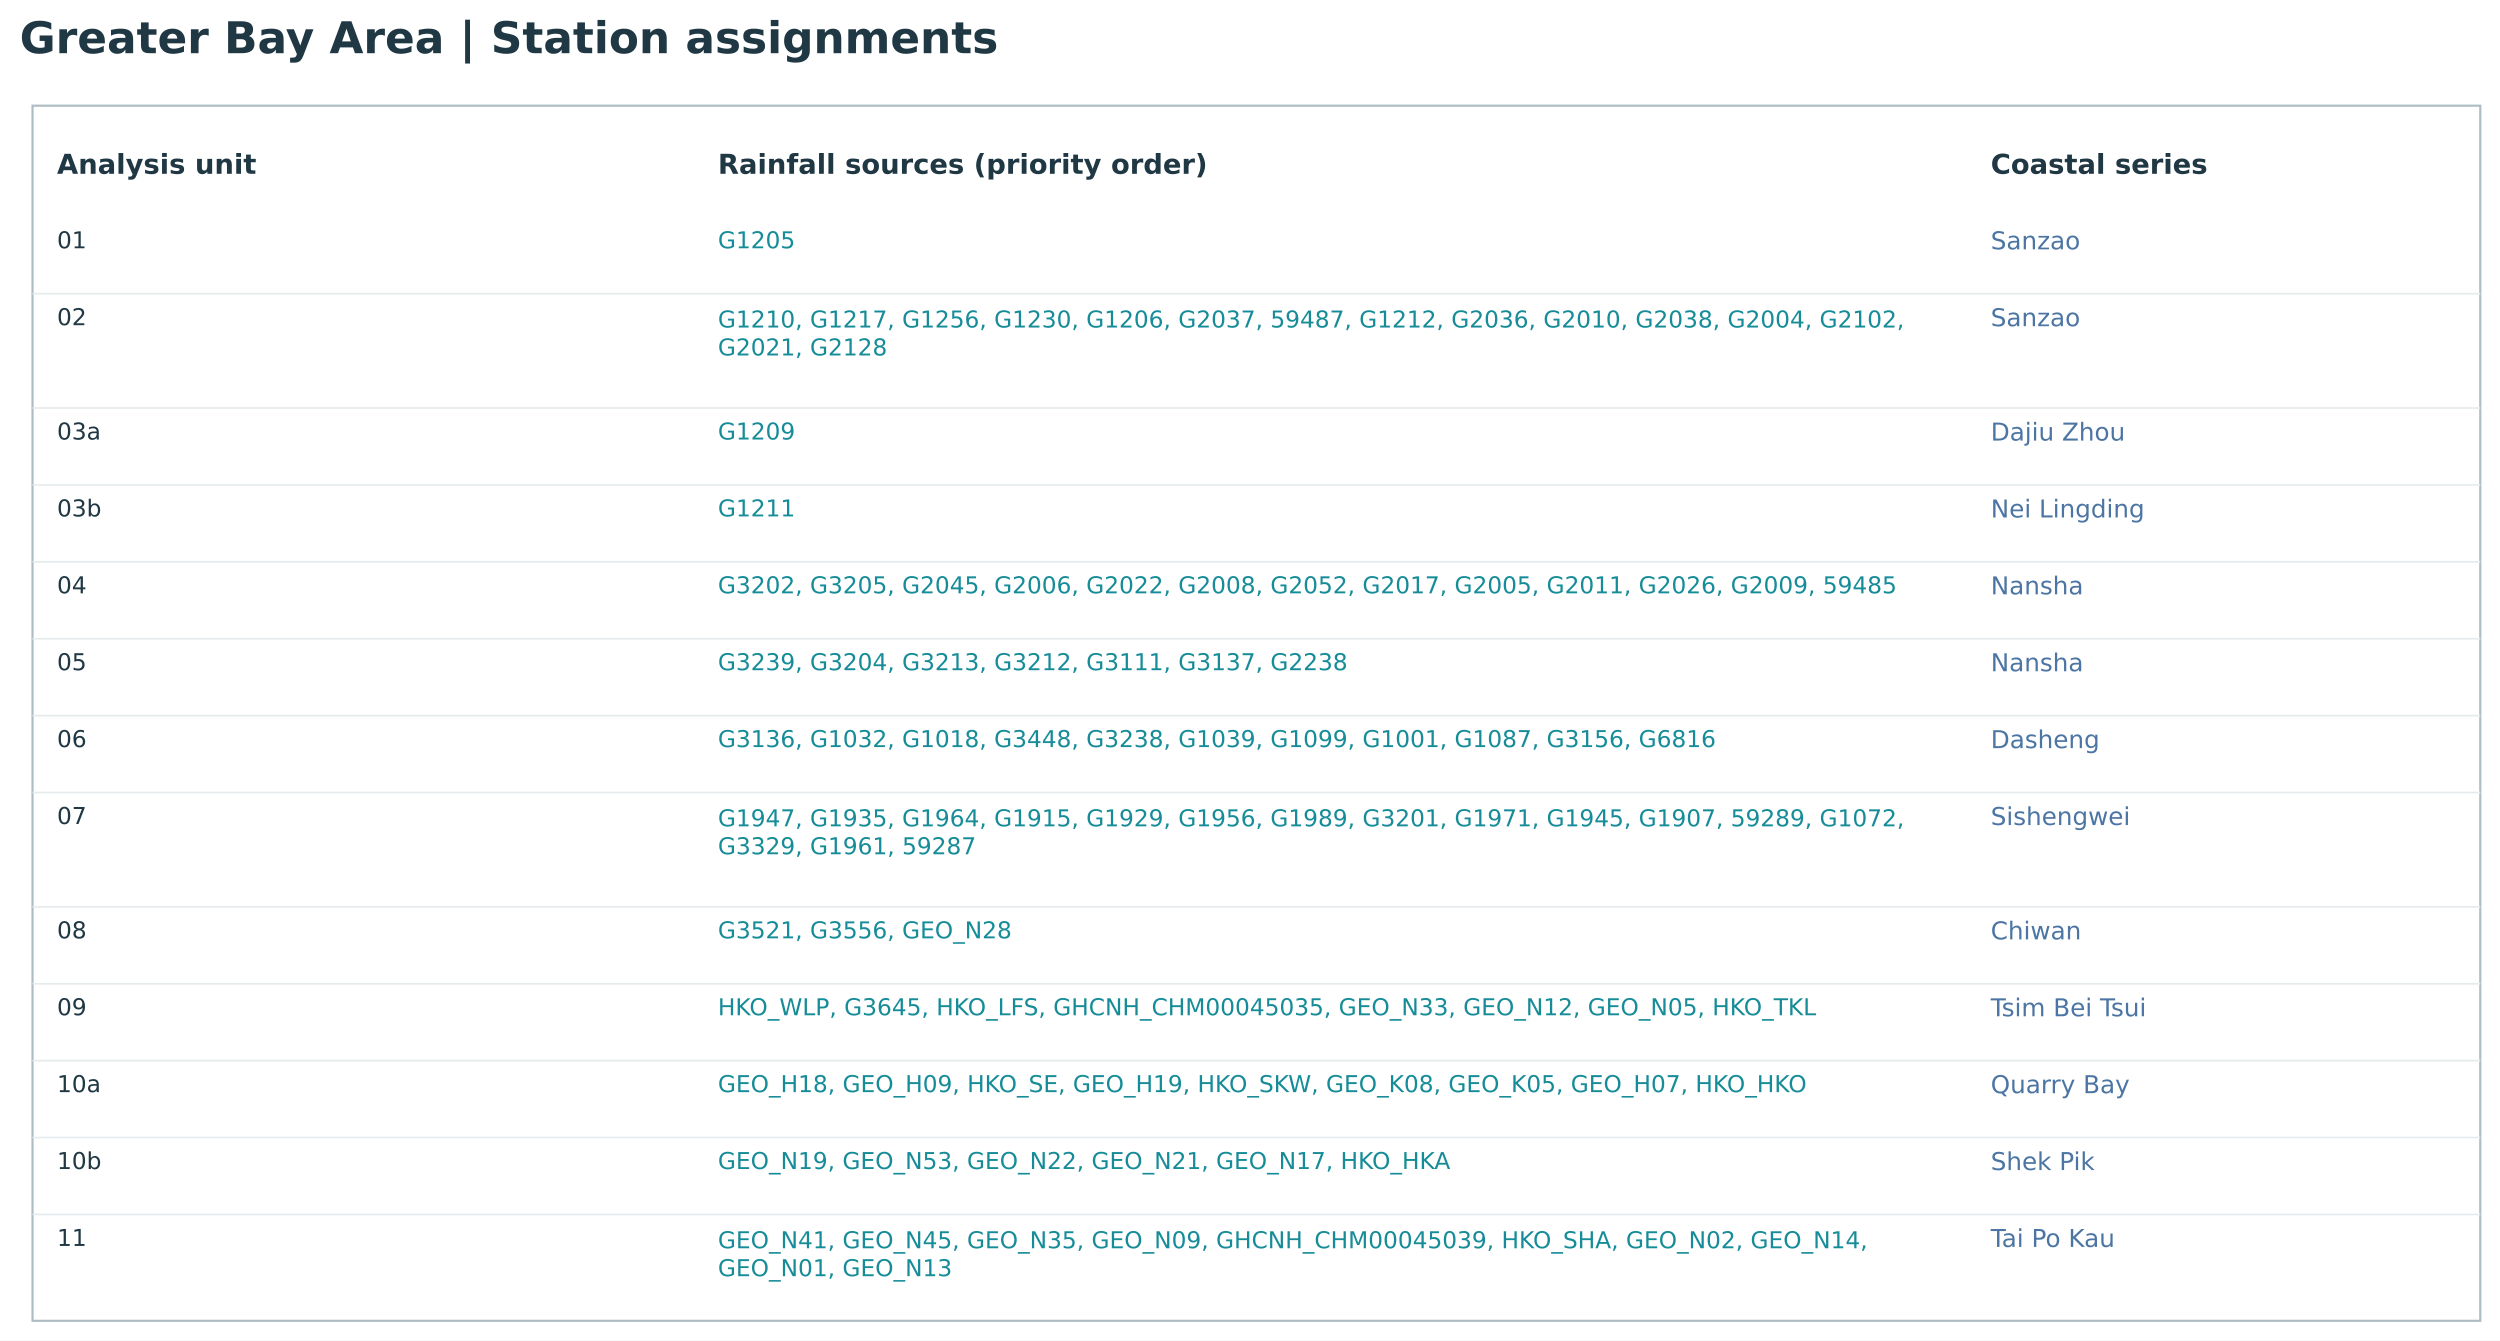
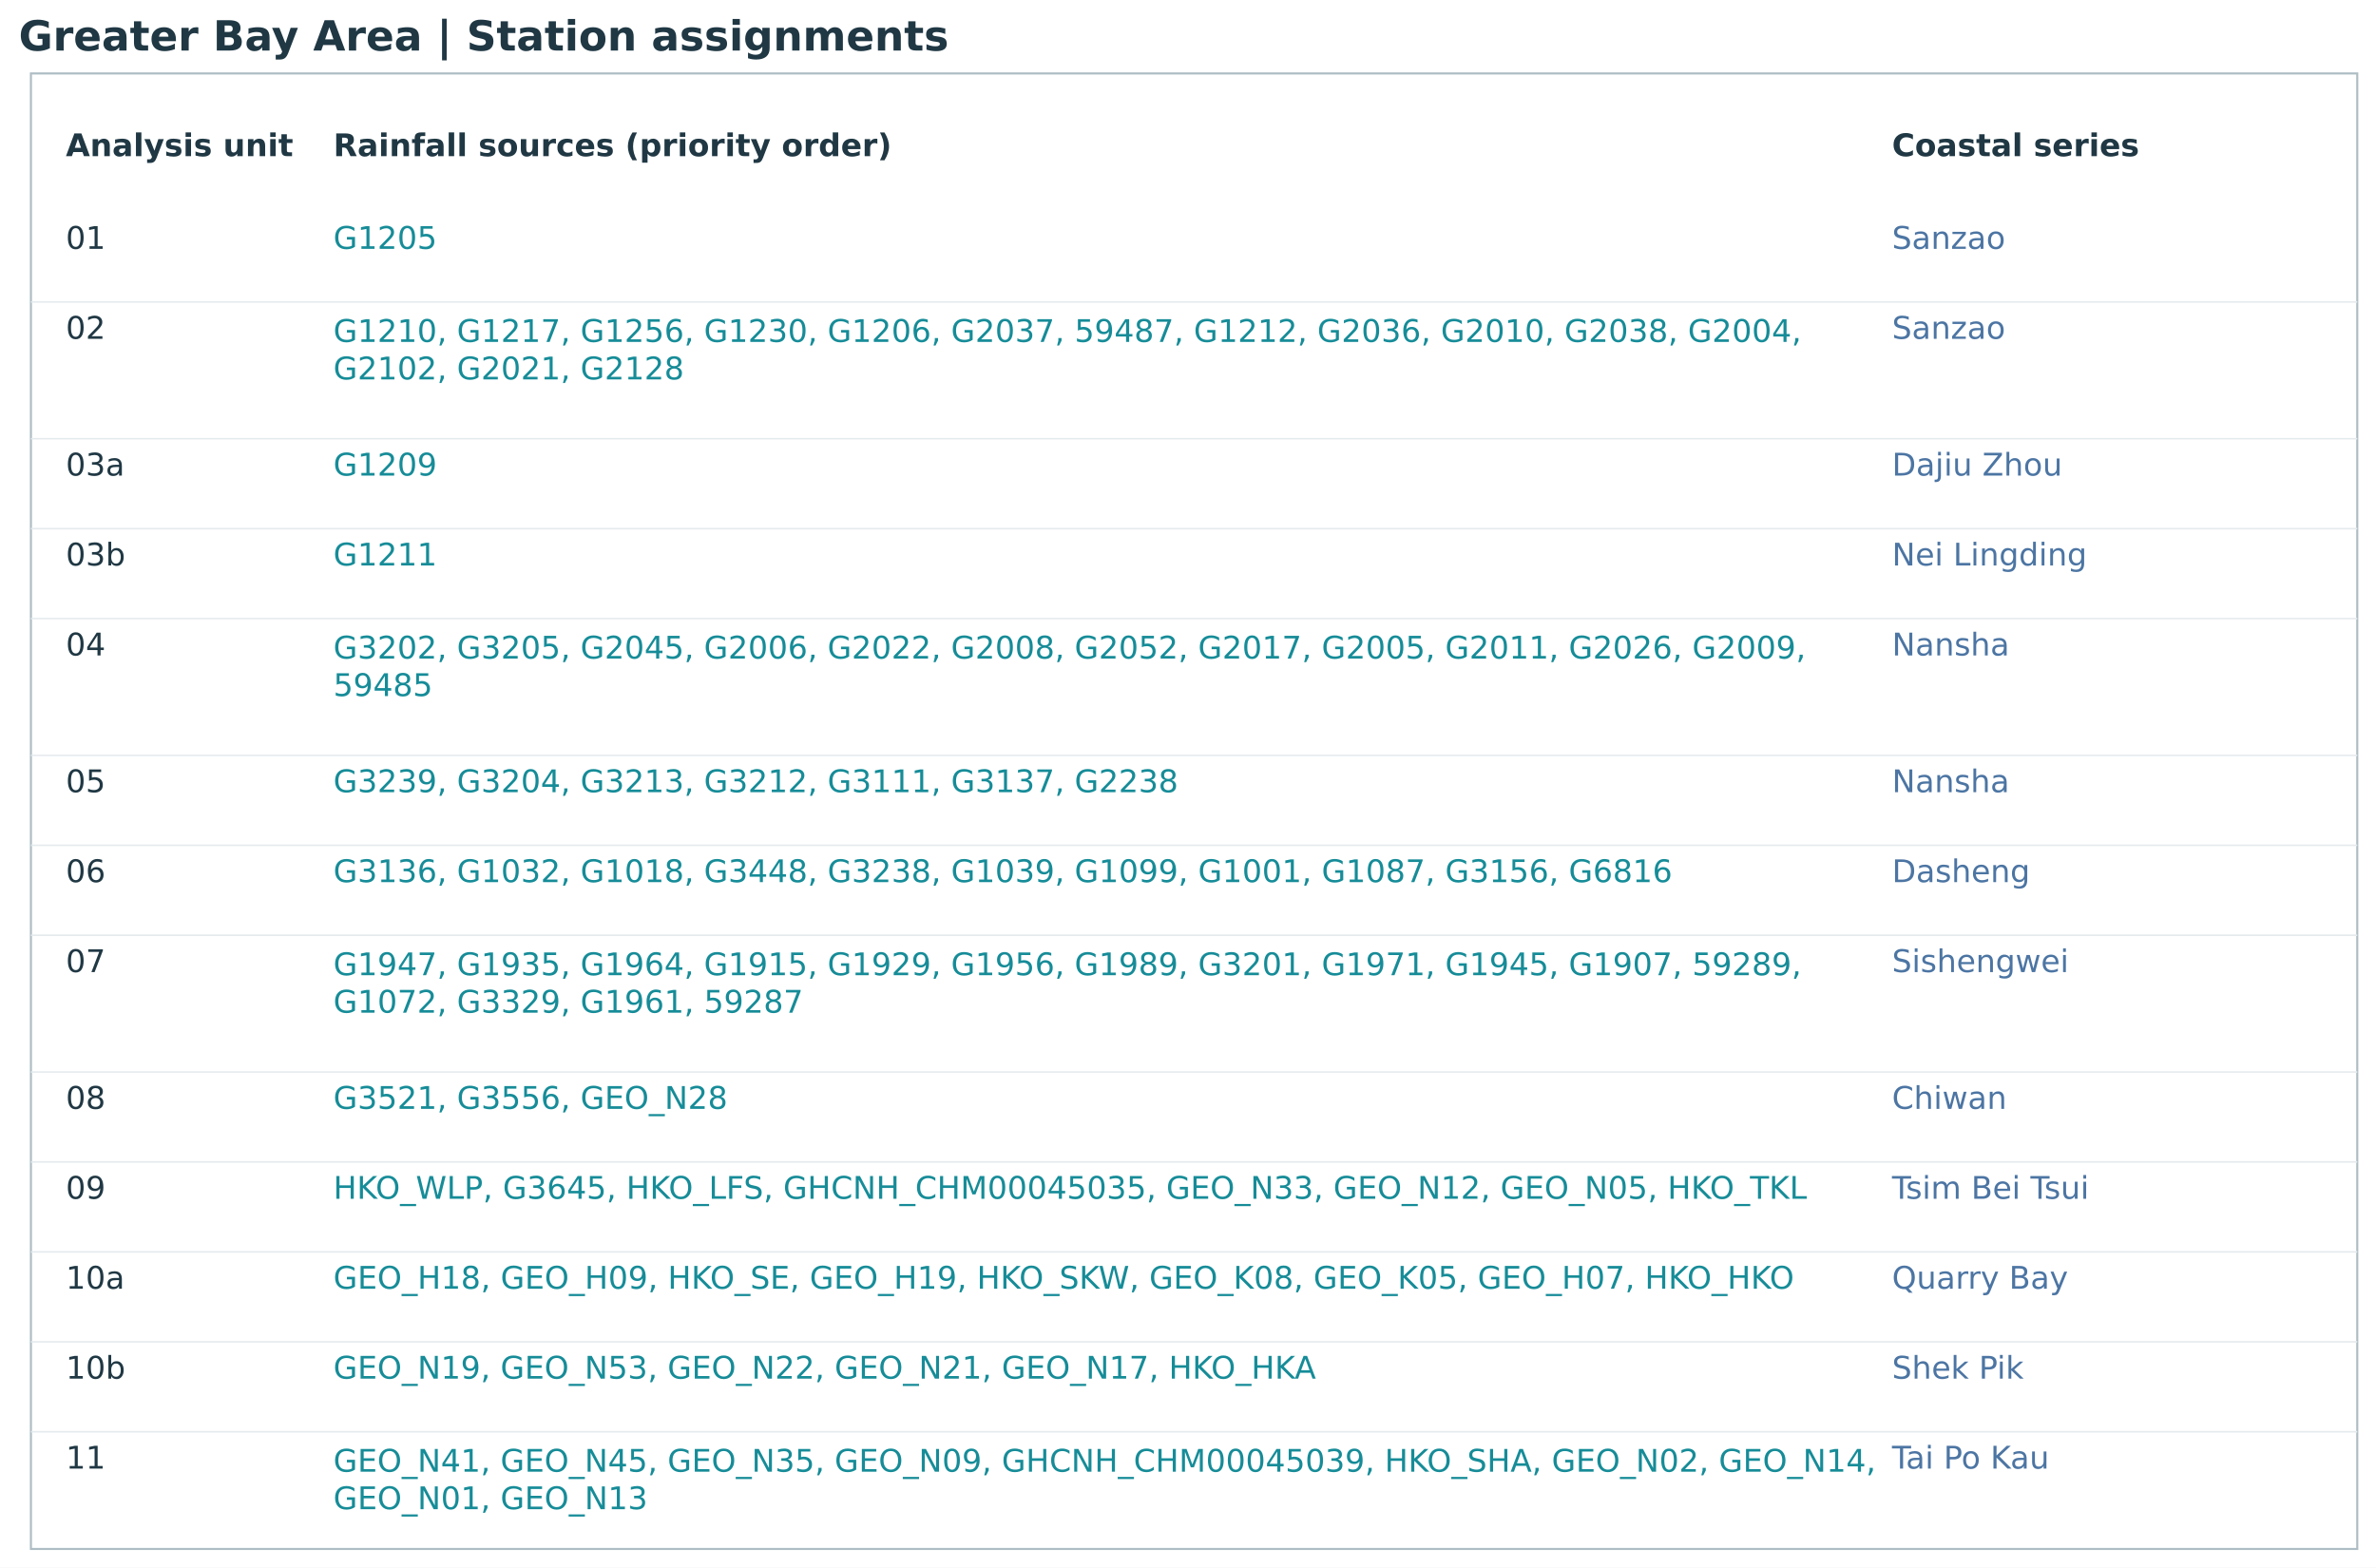
- <svg xmlns="http://www.w3.org/2000/svg" width="912.96pt" height="489.542pt" viewBox="0 0 912.96 489.542" version="1.1">
+ <svg xmlns="http://www.w3.org/2000/svg" width="912.96pt" height="602.438pt" viewBox="0 0 912.96 602.438" version="1.1">
  <defs>
    <style type="text/css">*{stroke-linejoin: round; stroke-linecap: butt}</style>
  </defs>
  <g id="figure_1">
    <g id="patch_1">
-       <path d="M 0 489.542  L 912.96 489.542  L 912.96 0  L 0 0  z " style="fill: #ffffff" />
+       <path d="M 0 602.438 L 912.96 602.438 L 912.96 0 L 0 0 z " style="fill: #ffffff" />
    </g>
    <g id="axes_1">
      <g id="patch_2">
-         <path d="M 11.88 482.342  L 905.76 482.342  L 905.76 38.592  L 11.88 38.592  L 11.88 482.342  z " style="fill: none; stroke: #aebdc4; stroke-width: 0.8; stroke-linejoin: miter" />
+         <path d="M 11.88 595.238 L 905.76 595.238 L 905.76 28.224 L 11.88 28.224 L 11.88 595.238 z " style="fill: none; stroke: #aebdc4; stroke-width: 0.8; stroke-linejoin: miter" />
      </g>
      <g id="line2d_1">
-         <path d="M 11.88 107.251  L 905.76 107.251  " clip-path="url(#pb8d173f2e8)" style="fill: none; stroke: #e5eaed; stroke-width: 0.6; stroke-linecap: square" />
+         <path d="M 11.88 116.035 L 905.76 116.035 " clip-path="url(#pb0961d2b66)" style="fill: none; stroke: #e5eaed; stroke-width: 0.6; stroke-linecap: square" />
      </g>
      <g id="line2d_2">
-         <path d="M 11.88 149.011  L 905.76 149.011  " clip-path="url(#pb8d173f2e8)" style="fill: none; stroke: #e5eaed; stroke-width: 0.6; stroke-linecap: square" />
+         <path d="M 11.88 168.595 L 905.76 168.595 " clip-path="url(#pb0961d2b66)" style="fill: none; stroke: #e5eaed; stroke-width: 0.6; stroke-linecap: square" />
      </g>
      <g id="line2d_3">
-         <path d="M 11.88 177.091  L 905.76 177.091  " clip-path="url(#pb8d173f2e8)" style="fill: none; stroke: #e5eaed; stroke-width: 0.6; stroke-linecap: square" />
+         <path d="M 11.88 203.155 L 905.76 203.155 " clip-path="url(#pb0961d2b66)" style="fill: none; stroke: #e5eaed; stroke-width: 0.6; stroke-linecap: square" />
      </g>
      <g id="line2d_4">
-         <path d="M 11.88 205.171  L 905.76 205.171  " clip-path="url(#pb8d173f2e8)" style="fill: none; stroke: #e5eaed; stroke-width: 0.6; stroke-linecap: square" />
+         <path d="M 11.88 237.715 L 905.76 237.715 " clip-path="url(#pb0961d2b66)" style="fill: none; stroke: #e5eaed; stroke-width: 0.6; stroke-linecap: square" />
      </g>
      <g id="line2d_5">
-         <path d="M 11.88 233.251  L 905.76 233.251  " clip-path="url(#pb8d173f2e8)" style="fill: none; stroke: #e5eaed; stroke-width: 0.6; stroke-linecap: square" />
+         <path d="M 11.88 290.275 L 905.76 290.275 " clip-path="url(#pb0961d2b66)" style="fill: none; stroke: #e5eaed; stroke-width: 0.6; stroke-linecap: square" />
      </g>
      <g id="line2d_6">
-         <path d="M 11.88 261.331  L 905.76 261.331  " clip-path="url(#pb8d173f2e8)" style="fill: none; stroke: #e5eaed; stroke-width: 0.6; stroke-linecap: square" />
+         <path d="M 11.88 324.835 L 905.76 324.835 " clip-path="url(#pb0961d2b66)" style="fill: none; stroke: #e5eaed; stroke-width: 0.6; stroke-linecap: square" />
      </g>
      <g id="line2d_7">
-         <path d="M 11.88 289.411  L 905.76 289.411  " clip-path="url(#pb8d173f2e8)" style="fill: none; stroke: #e5eaed; stroke-width: 0.6; stroke-linecap: square" />
+         <path d="M 11.88 359.395 L 905.76 359.395 " clip-path="url(#pb0961d2b66)" style="fill: none; stroke: #e5eaed; stroke-width: 0.6; stroke-linecap: square" />
      </g>
      <g id="line2d_8">
-         <path d="M 11.88 331.171  L 905.76 331.171  " clip-path="url(#pb8d173f2e8)" style="fill: none; stroke: #e5eaed; stroke-width: 0.6; stroke-linecap: square" />
+         <path d="M 11.88 411.955 L 905.76 411.955 " clip-path="url(#pb0961d2b66)" style="fill: none; stroke: #e5eaed; stroke-width: 0.6; stroke-linecap: square" />
      </g>
      <g id="line2d_9">
-         <path d="M 11.88 359.251  L 905.76 359.251  " clip-path="url(#pb8d173f2e8)" style="fill: none; stroke: #e5eaed; stroke-width: 0.6; stroke-linecap: square" />
+         <path d="M 11.88 446.515 L 905.76 446.515 " clip-path="url(#pb0961d2b66)" style="fill: none; stroke: #e5eaed; stroke-width: 0.6; stroke-linecap: square" />
      </g>
      <g id="line2d_10">
-         <path d="M 11.88 387.331  L 905.76 387.331  " clip-path="url(#pb8d173f2e8)" style="fill: none; stroke: #e5eaed; stroke-width: 0.6; stroke-linecap: square" />
+         <path d="M 11.88 481.075 L 905.76 481.075 " clip-path="url(#pb0961d2b66)" style="fill: none; stroke: #e5eaed; stroke-width: 0.6; stroke-linecap: square" />
      </g>
      <g id="line2d_11">
-         <path d="M 11.88 415.411  L 905.76 415.411  " clip-path="url(#pb8d173f2e8)" style="fill: none; stroke: #e5eaed; stroke-width: 0.6; stroke-linecap: square" />
+         <path d="M 11.88 515.635 L 905.76 515.635 " clip-path="url(#pb0961d2b66)" style="fill: none; stroke: #e5eaed; stroke-width: 0.6; stroke-linecap: square" />
      </g>
      <g id="line2d_12">
-         <path d="M 11.88 443.491  L 905.76 443.491  " clip-path="url(#pb8d173f2e8)" style="fill: none; stroke: #e5eaed; stroke-width: 0.6; stroke-linecap: square" />
+         <path d="M 11.88 550.195 L 905.76 550.195 " clip-path="url(#pb0961d2b66)" style="fill: none; stroke: #e5eaed; stroke-width: 0.6; stroke-linecap: square" />
      </g>
      <g id="line2d_13">
-         <path d="M 11.88 485.251  L 905.76 485.251  " clip-path="url(#pb8d173f2e8)" style="fill: none; stroke: #e5eaed; stroke-width: 0.6; stroke-linecap: square" />
+         <path d="M 11.88 602.755 L 905.76 602.755 " clip-path="url(#pb0961d2b66)" style="fill: none; stroke: #e5eaed; stroke-width: 0.6; stroke-linecap: square" />
      </g>
      <g id="text_1">
-         <text style="font-weight: 700; font-size: 10px; font-family: 'DejaVu Sans'; text-anchor: start; fill: #203844" x="20.819" y="63.475" transform="rotate(-0 20.8188 63.4752)">Analysis unit</text>
+         <text style="font-weight: 700; font-size: 12px; font-family: 'DejaVu Sans'; text-anchor: start; fill: #203844" x="25.288" y="60.019" transform="rotate(-0 25.2882 60.0192)">Analysis unit</text>
      </g>
      <g id="text_2">
-         <text style="font-weight: 700; font-size: 10px; font-family: 'DejaVu Sans'; text-anchor: start; fill: #203844" x="262.166" y="63.475" transform="rotate(-0 262.1664 63.4752)">Rainfall sources (priority order)</text>
+         <text style="font-weight: 700; font-size: 12px; font-family: 'DejaVu Sans'; text-anchor: start; fill: #203844" x="128.084" y="60.019" transform="rotate(-0 128.0844 60.0192)">Rainfall sources (priority order)</text>
      </g>
      <g id="text_3">
-         <text style="font-weight: 700; font-size: 10px; font-family: 'DejaVu Sans'; text-anchor: start; fill: #203844" x="726.984" y="63.475" transform="rotate(-0 726.984 63.4752)">Coastal series</text>
+         <text style="font-weight: 700; font-size: 12px; font-family: 'DejaVu Sans'; text-anchor: start; fill: #203844" x="726.984" y="60.019" transform="rotate(-0 726.984 60.0192)">Coastal series</text>
      </g>
      <g id="assignment-01">
-         <text style="font-size: 8.5px; font-family: 'DejaVu Sans'; text-anchor: start; fill: #203844" x="20.819" y="90.669" transform="rotate(-0 20.8188 90.66921)">01</text>
+         <text style="font-size: 12px; font-family: 'DejaVu Sans'; text-anchor: start; fill: #203844" x="25.288" y="95.632" transform="rotate(-0 25.2882 95.63239)">01</text>
      </g>
      <g id="assignment-01">
-         <text style="font-size: 8.5px; font-family: 'DejaVu Sans'; text-anchor: start; fill: #168c98" x="262.166" y="90.669" transform="rotate(-0 262.1664 90.66921)">G1205</text>
+         <text style="font-size: 12px; font-family: 'DejaVu Sans'; text-anchor: start; fill: #168c98" x="128.084" y="95.632" transform="rotate(-0 128.0844 95.63239)">G1205</text>
      </g>
      <g id="assignment-01">
-         <text style="font-size: 9px; font-family: 'DejaVu Sans'; text-anchor: start; fill: #4c75a3" x="726.984" y="91.049" transform="rotate(-0 726.984 91.04909)">Sanzao</text>
+         <text style="font-size: 12px; font-family: 'DejaVu Sans'; text-anchor: start; fill: #4c75a3" x="726.984" y="95.632" transform="rotate(-0 726.984 95.63239)">Sanzao</text>
      </g>
      <g id="assignment-02">
-         <text style="font-size: 8.5px; font-family: 'DejaVu Sans'; text-anchor: start; fill: #203844" x="20.819" y="118.749" transform="rotate(-0 20.8188 118.7492)">02</text>
+         <text style="font-size: 12px; font-family: 'DejaVu Sans'; text-anchor: start; fill: #203844" x="25.288" y="130.192" transform="rotate(-0 25.2882 130.1924)">02</text>
      </g>
      <g id="assignment-02">
-         <text style="font-size: 8.5px; font-family: 'DejaVu Sans'; fill: #168c98" transform="translate(262.1664 119.6)">G1210, G1217, G1256, G1230, G1206, G2037, 59487, G1212, G2036, G2010, G2038, G2004, G2102,</text>
-         <text style="font-size: 8.5px; font-family: 'DejaVu Sans'; fill: #168c98" transform="translate(262.1664 129.8017)">G2021, G2128</text>
+         <text style="font-size: 12px; font-family: 'DejaVu Sans'; fill: #168c98" transform="translate(128.0844 131.3936)">G1210, G1217, G1256, G1230, G1206, G2037, 59487, G1212, G2036, G2010, G2038, G2004,</text>
+         <text style="font-size: 12px; font-family: 'DejaVu Sans'; fill: #168c98" transform="translate(128.0844 145.7959)">G2102, G2021, G2128</text>
      </g>
      <g id="assignment-02">
-         <text style="font-size: 9px; font-family: 'DejaVu Sans'; text-anchor: start; fill: #4c75a3" x="726.984" y="119.129" transform="rotate(-0 726.984 119.1291)">Sanzao</text>
+         <text style="font-size: 12px; font-family: 'DejaVu Sans'; text-anchor: start; fill: #4c75a3" x="726.984" y="130.192" transform="rotate(-0 726.984 130.1924)">Sanzao</text>
      </g>
      <g id="assignment-03a">
-         <text style="font-size: 8.5px; font-family: 'DejaVu Sans'; text-anchor: start; fill: #203844" x="20.819" y="160.509" transform="rotate(-0 20.8188 160.5092)">03a</text>
+         <text style="font-size: 12px; font-family: 'DejaVu Sans'; text-anchor: start; fill: #203844" x="25.288" y="182.752" transform="rotate(-0 25.2882 182.7524)">03a</text>
      </g>
      <g id="assignment-03a">
-         <text style="font-size: 8.5px; font-family: 'DejaVu Sans'; text-anchor: start; fill: #168c98" x="262.166" y="160.509" transform="rotate(-0 262.1664 160.5092)">G1209</text>
+         <text style="font-size: 12px; font-family: 'DejaVu Sans'; text-anchor: start; fill: #168c98" x="128.084" y="182.752" transform="rotate(-0 128.0844 182.7524)">G1209</text>
      </g>
      <g id="assignment-03a">
-         <text style="font-size: 9px; font-family: 'DejaVu Sans'; text-anchor: start; fill: #4c75a3" x="726.984" y="160.89" transform="rotate(-0 726.984 160.8898)">Dajiu Zhou</text>
+         <text style="font-size: 12px; font-family: 'DejaVu Sans'; text-anchor: start; fill: #4c75a3" x="726.984" y="182.753" transform="rotate(-0 726.984 182.7533)">Dajiu Zhou</text>
      </g>
      <g id="assignment-03b">
-         <text style="font-size: 8.5px; font-family: 'DejaVu Sans'; text-anchor: start; fill: #203844" x="20.819" y="188.59" transform="rotate(-0 20.8188 188.5899)">03b</text>
+         <text style="font-size: 12px; font-family: 'DejaVu Sans'; text-anchor: start; fill: #203844" x="25.288" y="217.313" transform="rotate(-0 25.2882 217.3133)">03b</text>
      </g>
      <g id="assignment-03b">
-         <text style="font-size: 8.5px; font-family: 'DejaVu Sans'; text-anchor: start; fill: #168c98" x="262.166" y="188.589" transform="rotate(-0 262.1664 188.5892)">G1211</text>
+         <text style="font-size: 12px; font-family: 'DejaVu Sans'; text-anchor: start; fill: #168c98" x="128.084" y="217.312" transform="rotate(-0 128.0844 217.3124)">G1211</text>
      </g>
      <g id="assignment-03b">
-         <text style="font-size: 9px; font-family: 'DejaVu Sans'; text-anchor: start; fill: #4c75a3" x="726.984" y="188.97" transform="rotate(-0 726.984 188.9698)">Nei Lingding</text>
+         <text style="font-size: 12px; font-family: 'DejaVu Sans'; text-anchor: start; fill: #4c75a3" x="726.984" y="217.313" transform="rotate(-0 726.984 217.3133)">Nei Lingding</text>
      </g>
      <g id="assignment-04">
-         <text style="font-size: 8.5px; font-family: 'DejaVu Sans'; text-anchor: start; fill: #203844" x="20.819" y="216.669" transform="rotate(-0 20.8188 216.6692)">04</text>
+         <text style="font-size: 12px; font-family: 'DejaVu Sans'; text-anchor: start; fill: #203844" x="25.288" y="251.872" transform="rotate(-0 25.2882 251.8724)">04</text>
      </g>
      <g id="assignment-04">
-         <text style="font-size: 8.5px; font-family: 'DejaVu Sans'; text-anchor: start; fill: #168c98" x="262.166" y="216.669" transform="rotate(-0 262.1664 216.6692)">G3202, G3205, G2045, G2006, G2022, G2008, G2052, G2017, G2005, G2011, G2026, G2009, 59485</text>
+         <text style="font-size: 12px; font-family: 'DejaVu Sans'; fill: #168c98" transform="translate(128.0844 253.0736)">G3202, G3205, G2045, G2006, G2022, G2008, G2052, G2017, G2005, G2011, G2026, G2009,</text>
+         <text style="font-size: 12px; font-family: 'DejaVu Sans'; fill: #168c98" transform="translate(128.0844 267.4759)">59485</text>
      </g>
      <g id="assignment-04">
-         <text style="font-size: 9px; font-family: 'DejaVu Sans'; text-anchor: start; fill: #4c75a3" x="726.984" y="217.05" transform="rotate(-0 726.984 217.0498)">Nansha</text>
+         <text style="font-size: 12px; font-family: 'DejaVu Sans'; text-anchor: start; fill: #4c75a3" x="726.984" y="251.873" transform="rotate(-0 726.984 251.8733)">Nansha</text>
      </g>
      <g id="assignment-05">
-         <text style="font-size: 8.5px; font-family: 'DejaVu Sans'; text-anchor: start; fill: #203844" x="20.819" y="244.749" transform="rotate(-0 20.8188 244.7492)">05</text>
+         <text style="font-size: 12px; font-family: 'DejaVu Sans'; text-anchor: start; fill: #203844" x="25.288" y="304.432" transform="rotate(-0 25.2882 304.4324)">05</text>
      </g>
      <g id="assignment-05">
-         <text style="font-size: 8.5px; font-family: 'DejaVu Sans'; text-anchor: start; fill: #168c98" x="262.166" y="244.749" transform="rotate(-0 262.1664 244.7492)">G3239, G3204, G3213, G3212, G3111, G3137, G2238</text>
+         <text style="font-size: 12px; font-family: 'DejaVu Sans'; text-anchor: start; fill: #168c98" x="128.084" y="304.432" transform="rotate(-0 128.0844 304.4324)">G3239, G3204, G3213, G3212, G3111, G3137, G2238</text>
      </g>
      <g id="assignment-05">
-         <text style="font-size: 9px; font-family: 'DejaVu Sans'; text-anchor: start; fill: #4c75a3" x="726.984" y="245.13" transform="rotate(-0 726.984 245.1298)">Nansha</text>
+         <text style="font-size: 12px; font-family: 'DejaVu Sans'; text-anchor: start; fill: #4c75a3" x="726.984" y="304.433" transform="rotate(-0 726.984 304.4333)">Nansha</text>
      </g>
      <g id="assignment-06">
-         <text style="font-size: 8.5px; font-family: 'DejaVu Sans'; text-anchor: start; fill: #203844" x="20.819" y="272.829" transform="rotate(-0 20.8188 272.8292)">06</text>
+         <text style="font-size: 12px; font-family: 'DejaVu Sans'; text-anchor: start; fill: #203844" x="25.288" y="338.992" transform="rotate(-0 25.2882 338.9924)">06</text>
      </g>
      <g id="assignment-06">
-         <text style="font-size: 8.5px; font-family: 'DejaVu Sans'; text-anchor: start; fill: #168c98" x="262.166" y="272.829" transform="rotate(-0 262.1664 272.8292)">G3136, G1032, G1018, G3448, G3238, G1039, G1099, G1001, G1087, G3156, G6816</text>
+         <text style="font-size: 12px; font-family: 'DejaVu Sans'; text-anchor: start; fill: #168c98" x="128.084" y="338.992" transform="rotate(-0 128.0844 338.9924)">G3136, G1032, G1018, G3448, G3238, G1039, G1099, G1001, G1087, G3156, G6816</text>
      </g>
      <g id="assignment-06">
-         <text style="font-size: 9px; font-family: 'DejaVu Sans'; text-anchor: start; fill: #4c75a3" x="726.984" y="273.21" transform="rotate(-0 726.984 273.2098)">Dasheng</text>
+         <text style="font-size: 12px; font-family: 'DejaVu Sans'; text-anchor: start; fill: #4c75a3" x="726.984" y="338.993" transform="rotate(-0 726.984 338.9933)">Dasheng</text>
      </g>
      <g id="assignment-07">
-         <text style="font-size: 8.5px; font-family: 'DejaVu Sans'; text-anchor: start; fill: #203844" x="20.819" y="300.909" transform="rotate(-0 20.8188 300.9092)">07</text>
+         <text style="font-size: 12px; font-family: 'DejaVu Sans'; text-anchor: start; fill: #203844" x="25.288" y="373.552" transform="rotate(-0 25.2882 373.5524)">07</text>
      </g>
      <g id="assignment-07">
-         <text style="font-size: 8.5px; font-family: 'DejaVu Sans'; fill: #168c98" transform="translate(262.1664 301.76)">G1947, G1935, G1964, G1915, G1929, G1956, G1989, G3201, G1971, G1945, G1907, 59289, G1072,</text>
-         <text style="font-size: 8.5px; font-family: 'DejaVu Sans'; fill: #168c98" transform="translate(262.1664 311.9617)">G3329, G1961, 59287</text>
+         <text style="font-size: 12px; font-family: 'DejaVu Sans'; fill: #168c98" transform="translate(128.0844 374.7536)">G1947, G1935, G1964, G1915, G1929, G1956, G1989, G3201, G1971, G1945, G1907, 59289,</text>
+         <text style="font-size: 12px; font-family: 'DejaVu Sans'; fill: #168c98" transform="translate(128.0844 389.1559)">G1072, G3329, G1961, 59287</text>
      </g>
      <g id="assignment-07">
-         <text style="font-size: 9px; font-family: 'DejaVu Sans'; text-anchor: start; fill: #4c75a3" x="726.984" y="301.29" transform="rotate(-0 726.984 301.2898)">Sishengwei</text>
+         <text style="font-size: 12px; font-family: 'DejaVu Sans'; text-anchor: start; fill: #4c75a3" x="726.984" y="373.553" transform="rotate(-0 726.984 373.5533)">Sishengwei</text>
      </g>
      <g id="assignment-08">
-         <text style="font-size: 8.5px; font-family: 'DejaVu Sans'; text-anchor: start; fill: #203844" x="20.819" y="342.669" transform="rotate(-0 20.8188 342.6692)">08</text>
+         <text style="font-size: 12px; font-family: 'DejaVu Sans'; text-anchor: start; fill: #203844" x="25.288" y="426.112" transform="rotate(-0 25.2882 426.1124)">08</text>
      </g>
      <g id="assignment-08">
-         <text style="font-size: 8.5px; font-family: 'DejaVu Sans'; text-anchor: start; fill: #168c98" x="262.166" y="342.669" transform="rotate(-0 262.1664 342.6692)">G3521, G3556, GEO_N28</text>
+         <text style="font-size: 12px; font-family: 'DejaVu Sans'; text-anchor: start; fill: #168c98" x="128.084" y="426.112" transform="rotate(-0 128.0844 426.1124)">G3521, G3556, GEO_N28</text>
      </g>
      <g id="assignment-08">
-         <text style="font-size: 9px; font-family: 'DejaVu Sans'; text-anchor: start; fill: #4c75a3" x="726.984" y="343.05" transform="rotate(-0 726.984 343.0498)">Chiwan</text>
+         <text style="font-size: 12px; font-family: 'DejaVu Sans'; text-anchor: start; fill: #4c75a3" x="726.984" y="426.113" transform="rotate(-0 726.984 426.1133)">Chiwan</text>
      </g>
      <g id="assignment-09">
-         <text style="font-size: 8.5px; font-family: 'DejaVu Sans'; text-anchor: start; fill: #203844" x="20.819" y="370.749" transform="rotate(-0 20.8188 370.7492)">09</text>
+         <text style="font-size: 12px; font-family: 'DejaVu Sans'; text-anchor: start; fill: #203844" x="25.288" y="460.672" transform="rotate(-0 25.2882 460.6724)">09</text>
      </g>
      <g id="assignment-09">
-         <text style="font-size: 8.5px; font-family: 'DejaVu Sans'; text-anchor: start; fill: #168c98" x="262.166" y="370.749" transform="rotate(-0 262.1664 370.7492)">HKO_WLP, G3645, HKO_LFS, GHCNH_CHM00045035, GEO_N33, GEO_N12, GEO_N05, HKO_TKL</text>
+         <text style="font-size: 12px; font-family: 'DejaVu Sans'; text-anchor: start; fill: #168c98" x="128.084" y="460.672" transform="rotate(-0 128.0844 460.6724)">HKO_WLP, G3645, HKO_LFS, GHCNH_CHM00045035, GEO_N33, GEO_N12, GEO_N05, HKO_TKL</text>
      </g>
      <g id="assignment-09">
-         <text style="font-size: 9px; font-family: 'DejaVu Sans'; text-anchor: start; fill: #4c75a3" x="726.984" y="371.13" transform="rotate(-0 726.984 371.1298)">Tsim Bei Tsui</text>
+         <text style="font-size: 12px; font-family: 'DejaVu Sans'; text-anchor: start; fill: #4c75a3" x="726.984" y="460.673" transform="rotate(-0 726.984 460.6733)">Tsim Bei Tsui</text>
      </g>
      <g id="assignment-10a">
-         <text style="font-size: 8.5px; font-family: 'DejaVu Sans'; text-anchor: start; fill: #203844" x="20.819" y="398.829" transform="rotate(-0 20.8188 398.8292)">10a</text>
+         <text style="font-size: 12px; font-family: 'DejaVu Sans'; text-anchor: start; fill: #203844" x="25.288" y="495.232" transform="rotate(-0 25.2882 495.2324)">10a</text>
      </g>
      <g id="assignment-10a">
-         <text style="font-size: 8.5px; font-family: 'DejaVu Sans'; text-anchor: start; fill: #168c98" x="262.166" y="398.829" transform="rotate(-0 262.1664 398.8292)">GEO_H18, GEO_H09, HKO_SE, GEO_H19, HKO_SKW, GEO_K08, GEO_K05, GEO_H07, HKO_HKO</text>
+         <text style="font-size: 12px; font-family: 'DejaVu Sans'; text-anchor: start; fill: #168c98" x="128.084" y="495.232" transform="rotate(-0 128.0844 495.2324)">GEO_H18, GEO_H09, HKO_SE, GEO_H19, HKO_SKW, GEO_K08, GEO_K05, GEO_H07, HKO_HKO</text>
      </g>
      <g id="assignment-10a">
-         <text style="font-size: 9px; font-family: 'DejaVu Sans'; text-anchor: start; fill: #4c75a3" x="726.984" y="399.209" transform="rotate(-0 726.984 399.2091)">Quarry Bay</text>
+         <text style="font-size: 12px; font-family: 'DejaVu Sans'; text-anchor: start; fill: #4c75a3" x="726.984" y="495.232" transform="rotate(-0 726.984 495.2324)">Quarry Bay</text>
      </g>
      <g id="assignment-10b">
-         <text style="font-size: 8.5px; font-family: 'DejaVu Sans'; text-anchor: start; fill: #203844" x="20.819" y="426.91" transform="rotate(-0 20.8188 426.9099)">10b</text>
+         <text style="font-size: 12px; font-family: 'DejaVu Sans'; text-anchor: start; fill: #203844" x="25.288" y="529.793" transform="rotate(-0 25.2882 529.7933)">10b</text>
      </g>
      <g id="assignment-10b">
-         <text style="font-size: 8.5px; font-family: 'DejaVu Sans'; text-anchor: start; fill: #168c98" x="262.166" y="426.909" transform="rotate(-0 262.1664 426.9092)">GEO_N19, GEO_N53, GEO_N22, GEO_N21, GEO_N17, HKO_HKA</text>
+         <text style="font-size: 12px; font-family: 'DejaVu Sans'; text-anchor: start; fill: #168c98" x="128.084" y="529.792" transform="rotate(-0 128.0844 529.7924)">GEO_N19, GEO_N53, GEO_N22, GEO_N21, GEO_N17, HKO_HKA</text>
      </g>
      <g id="assignment-10b">
-         <text style="font-size: 9px; font-family: 'DejaVu Sans'; text-anchor: start; fill: #4c75a3" x="726.984" y="427.29" transform="rotate(-0 726.984 427.2898)">Shek Pik</text>
+         <text style="font-size: 12px; font-family: 'DejaVu Sans'; text-anchor: start; fill: #4c75a3" x="726.984" y="529.793" transform="rotate(-0 726.984 529.7933)">Shek Pik</text>
      </g>
      <g id="assignment-11">
-         <text style="font-size: 8.5px; font-family: 'DejaVu Sans'; text-anchor: start; fill: #203844" x="20.819" y="454.989" transform="rotate(-0 20.8188 454.9892)">11</text>
+         <text style="font-size: 12px; font-family: 'DejaVu Sans'; text-anchor: start; fill: #203844" x="25.288" y="564.352" transform="rotate(-0 25.2882 564.3524)">11</text>
      </g>
      <g id="assignment-11">
-         <text style="font-size: 8.5px; font-family: 'DejaVu Sans'; fill: #168c98" transform="translate(262.1664 455.84)">GEO_N41, GEO_N45, GEO_N35, GEO_N09, GHCNH_CHM00045039, HKO_SHA, GEO_N02, GEO_N14,</text>
-         <text style="font-size: 8.5px; font-family: 'DejaVu Sans'; fill: #168c98" transform="translate(262.1664 466.0417)">GEO_N01, GEO_N13</text>
+         <text style="font-size: 12px; font-family: 'DejaVu Sans'; fill: #168c98" transform="translate(128.0844 565.5536)">GEO_N41, GEO_N45, GEO_N35, GEO_N09, GHCNH_CHM00045039, HKO_SHA, GEO_N02, GEO_N14,</text>
+         <text style="font-size: 12px; font-family: 'DejaVu Sans'; fill: #168c98" transform="translate(128.0844 579.9559)">GEO_N01, GEO_N13</text>
      </g>
      <g id="assignment-11">
-         <text style="font-size: 9px; font-family: 'DejaVu Sans'; text-anchor: start; fill: #4c75a3" x="726.984" y="455.37" transform="rotate(-0 726.984 455.3698)">Tai Po Kau</text>
+         <text style="font-size: 12px; font-family: 'DejaVu Sans'; text-anchor: start; fill: #4c75a3" x="726.984" y="564.353" transform="rotate(-0 726.984 564.3533)">Tai Po Kau</text>
      </g>
    </g>
    <g id="text_4">
      <text style="font-weight: 700; font-size: 16px; font-family: 'DejaVu Sans'; text-anchor: start; fill: #203844" x="7.2" y="19.427" transform="rotate(-0 7.2 19.4275)">Greater Bay Area | Station assignments</text>
    </g>
  </g>
  <defs>
-     <clipPath id="pb8d173f2e8">
-       <rect x="11.88" y="67.622" width="893.88" height="414.72" />
+     <clipPath id="pb0961d2b66">
+       <rect x="11.88" y="65.318" width="893.88" height="529.92" />
    </clipPath>
  </defs>
</svg>
